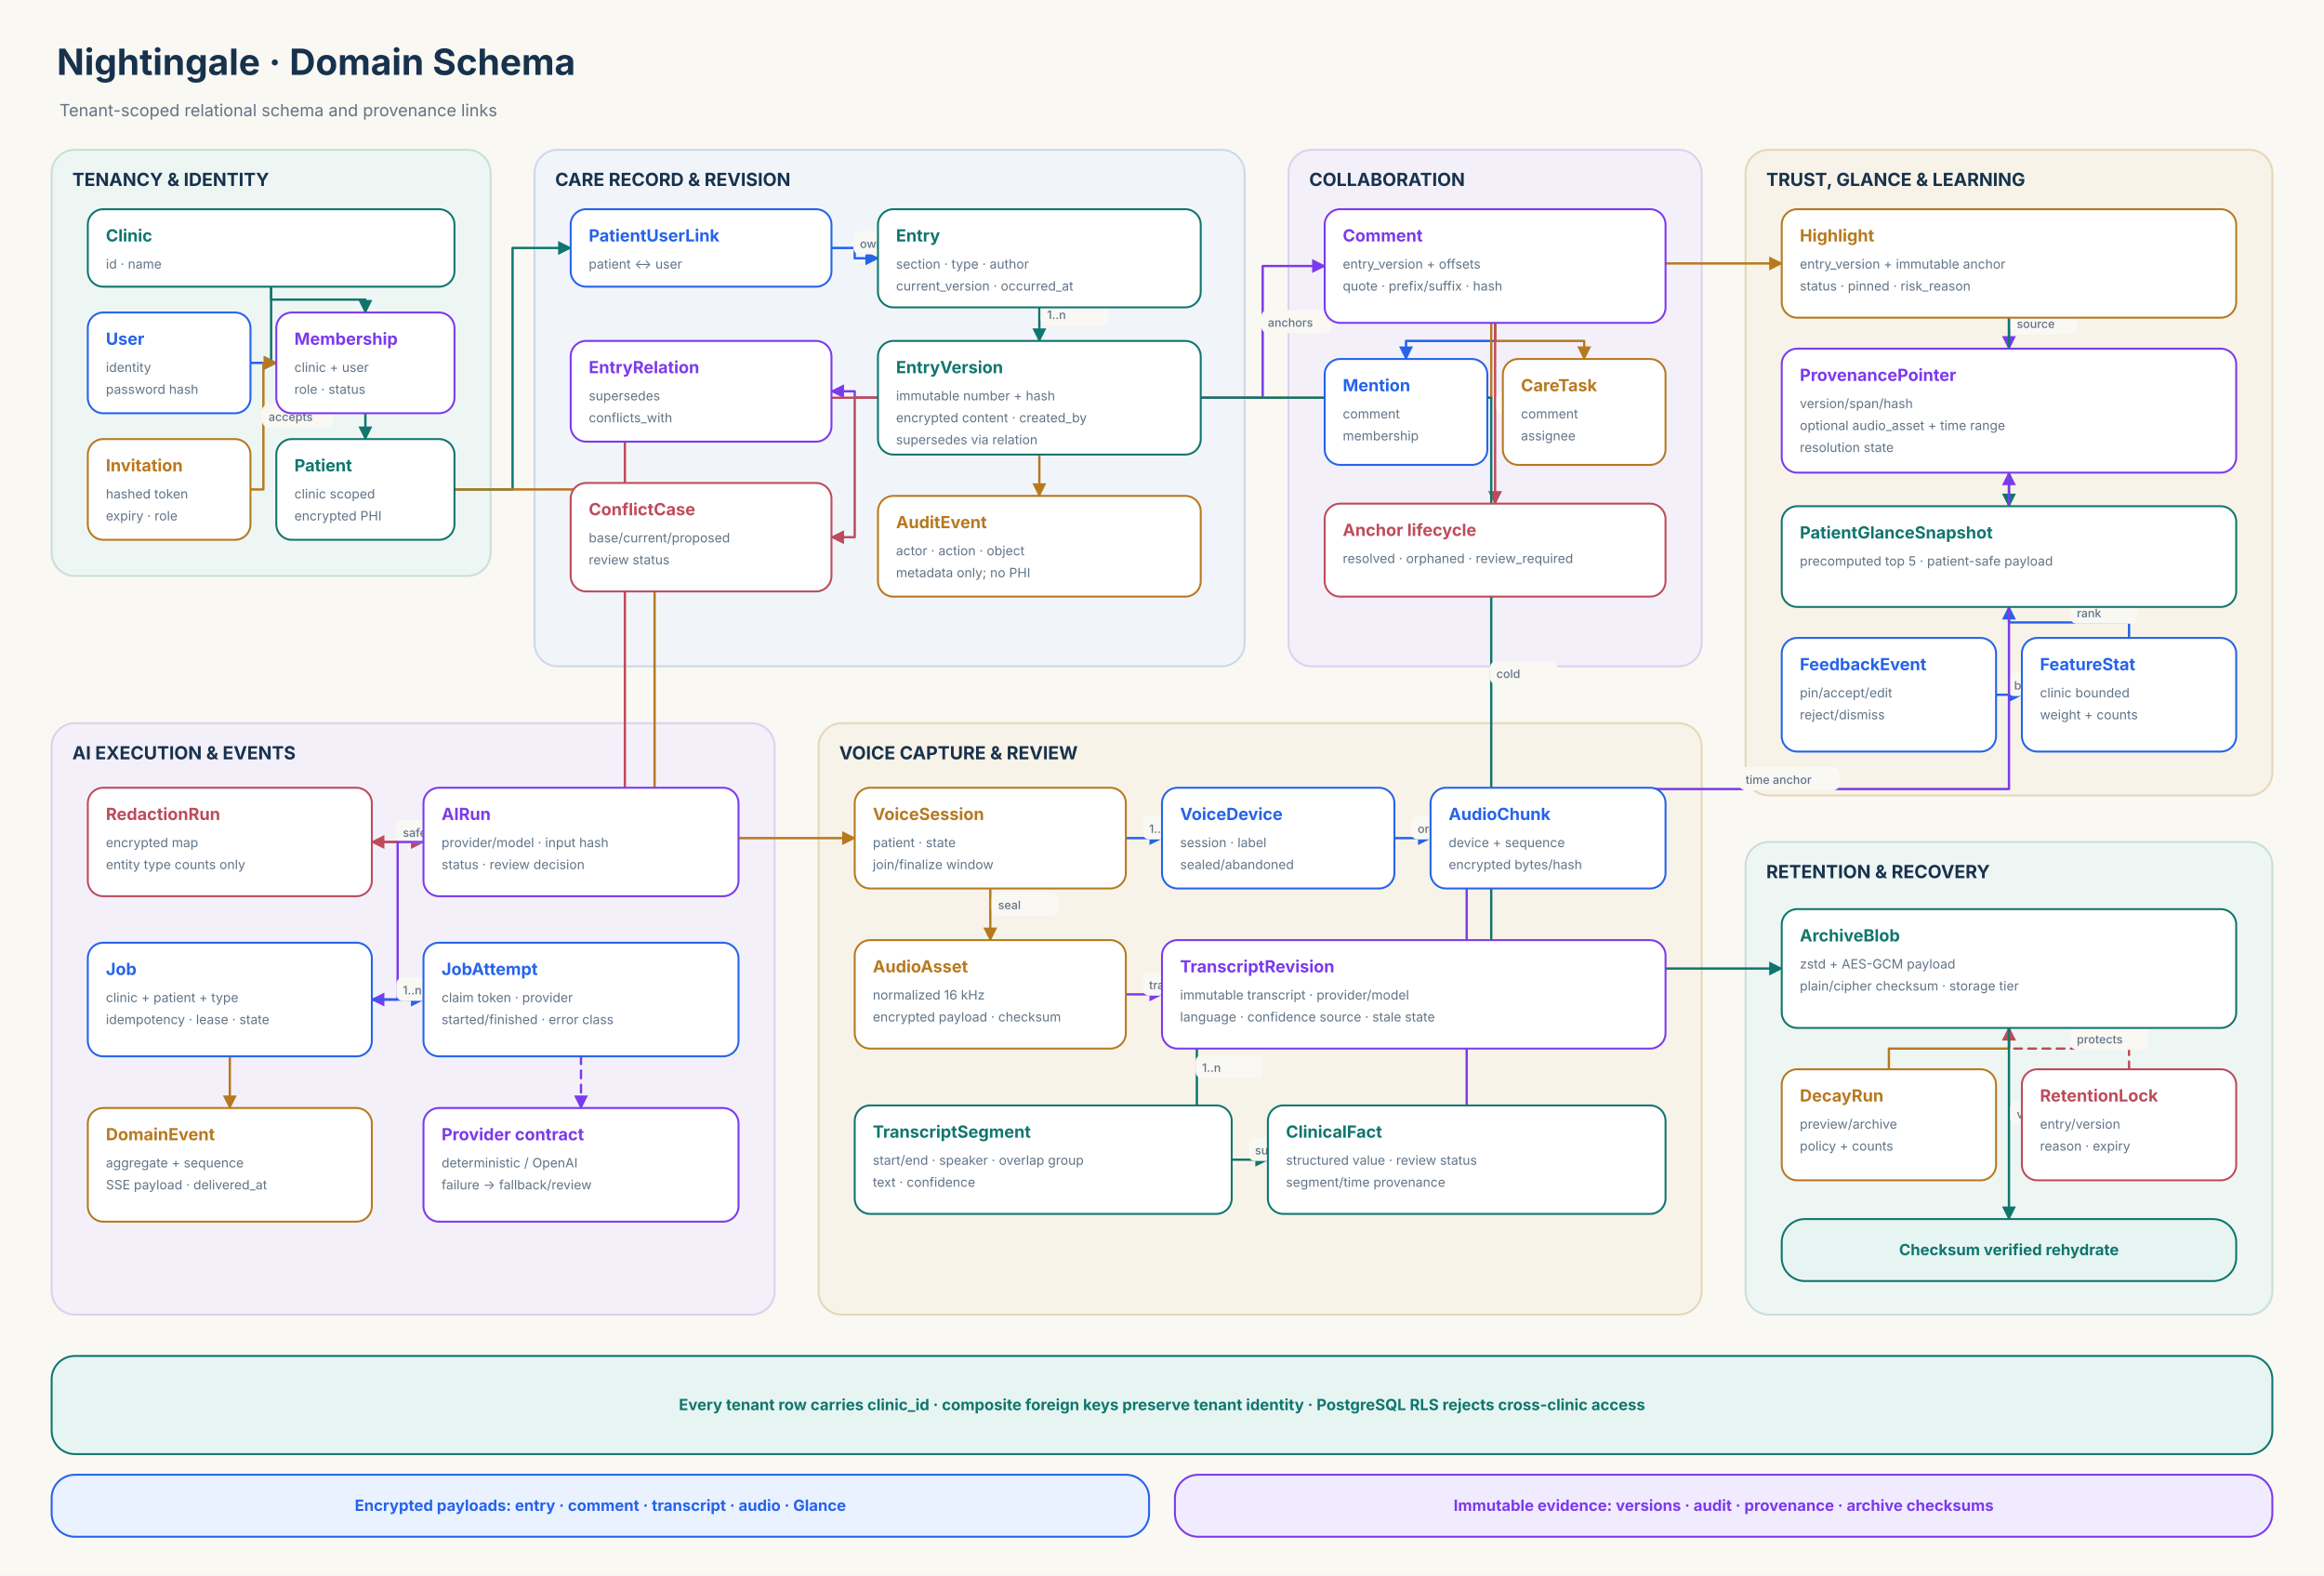
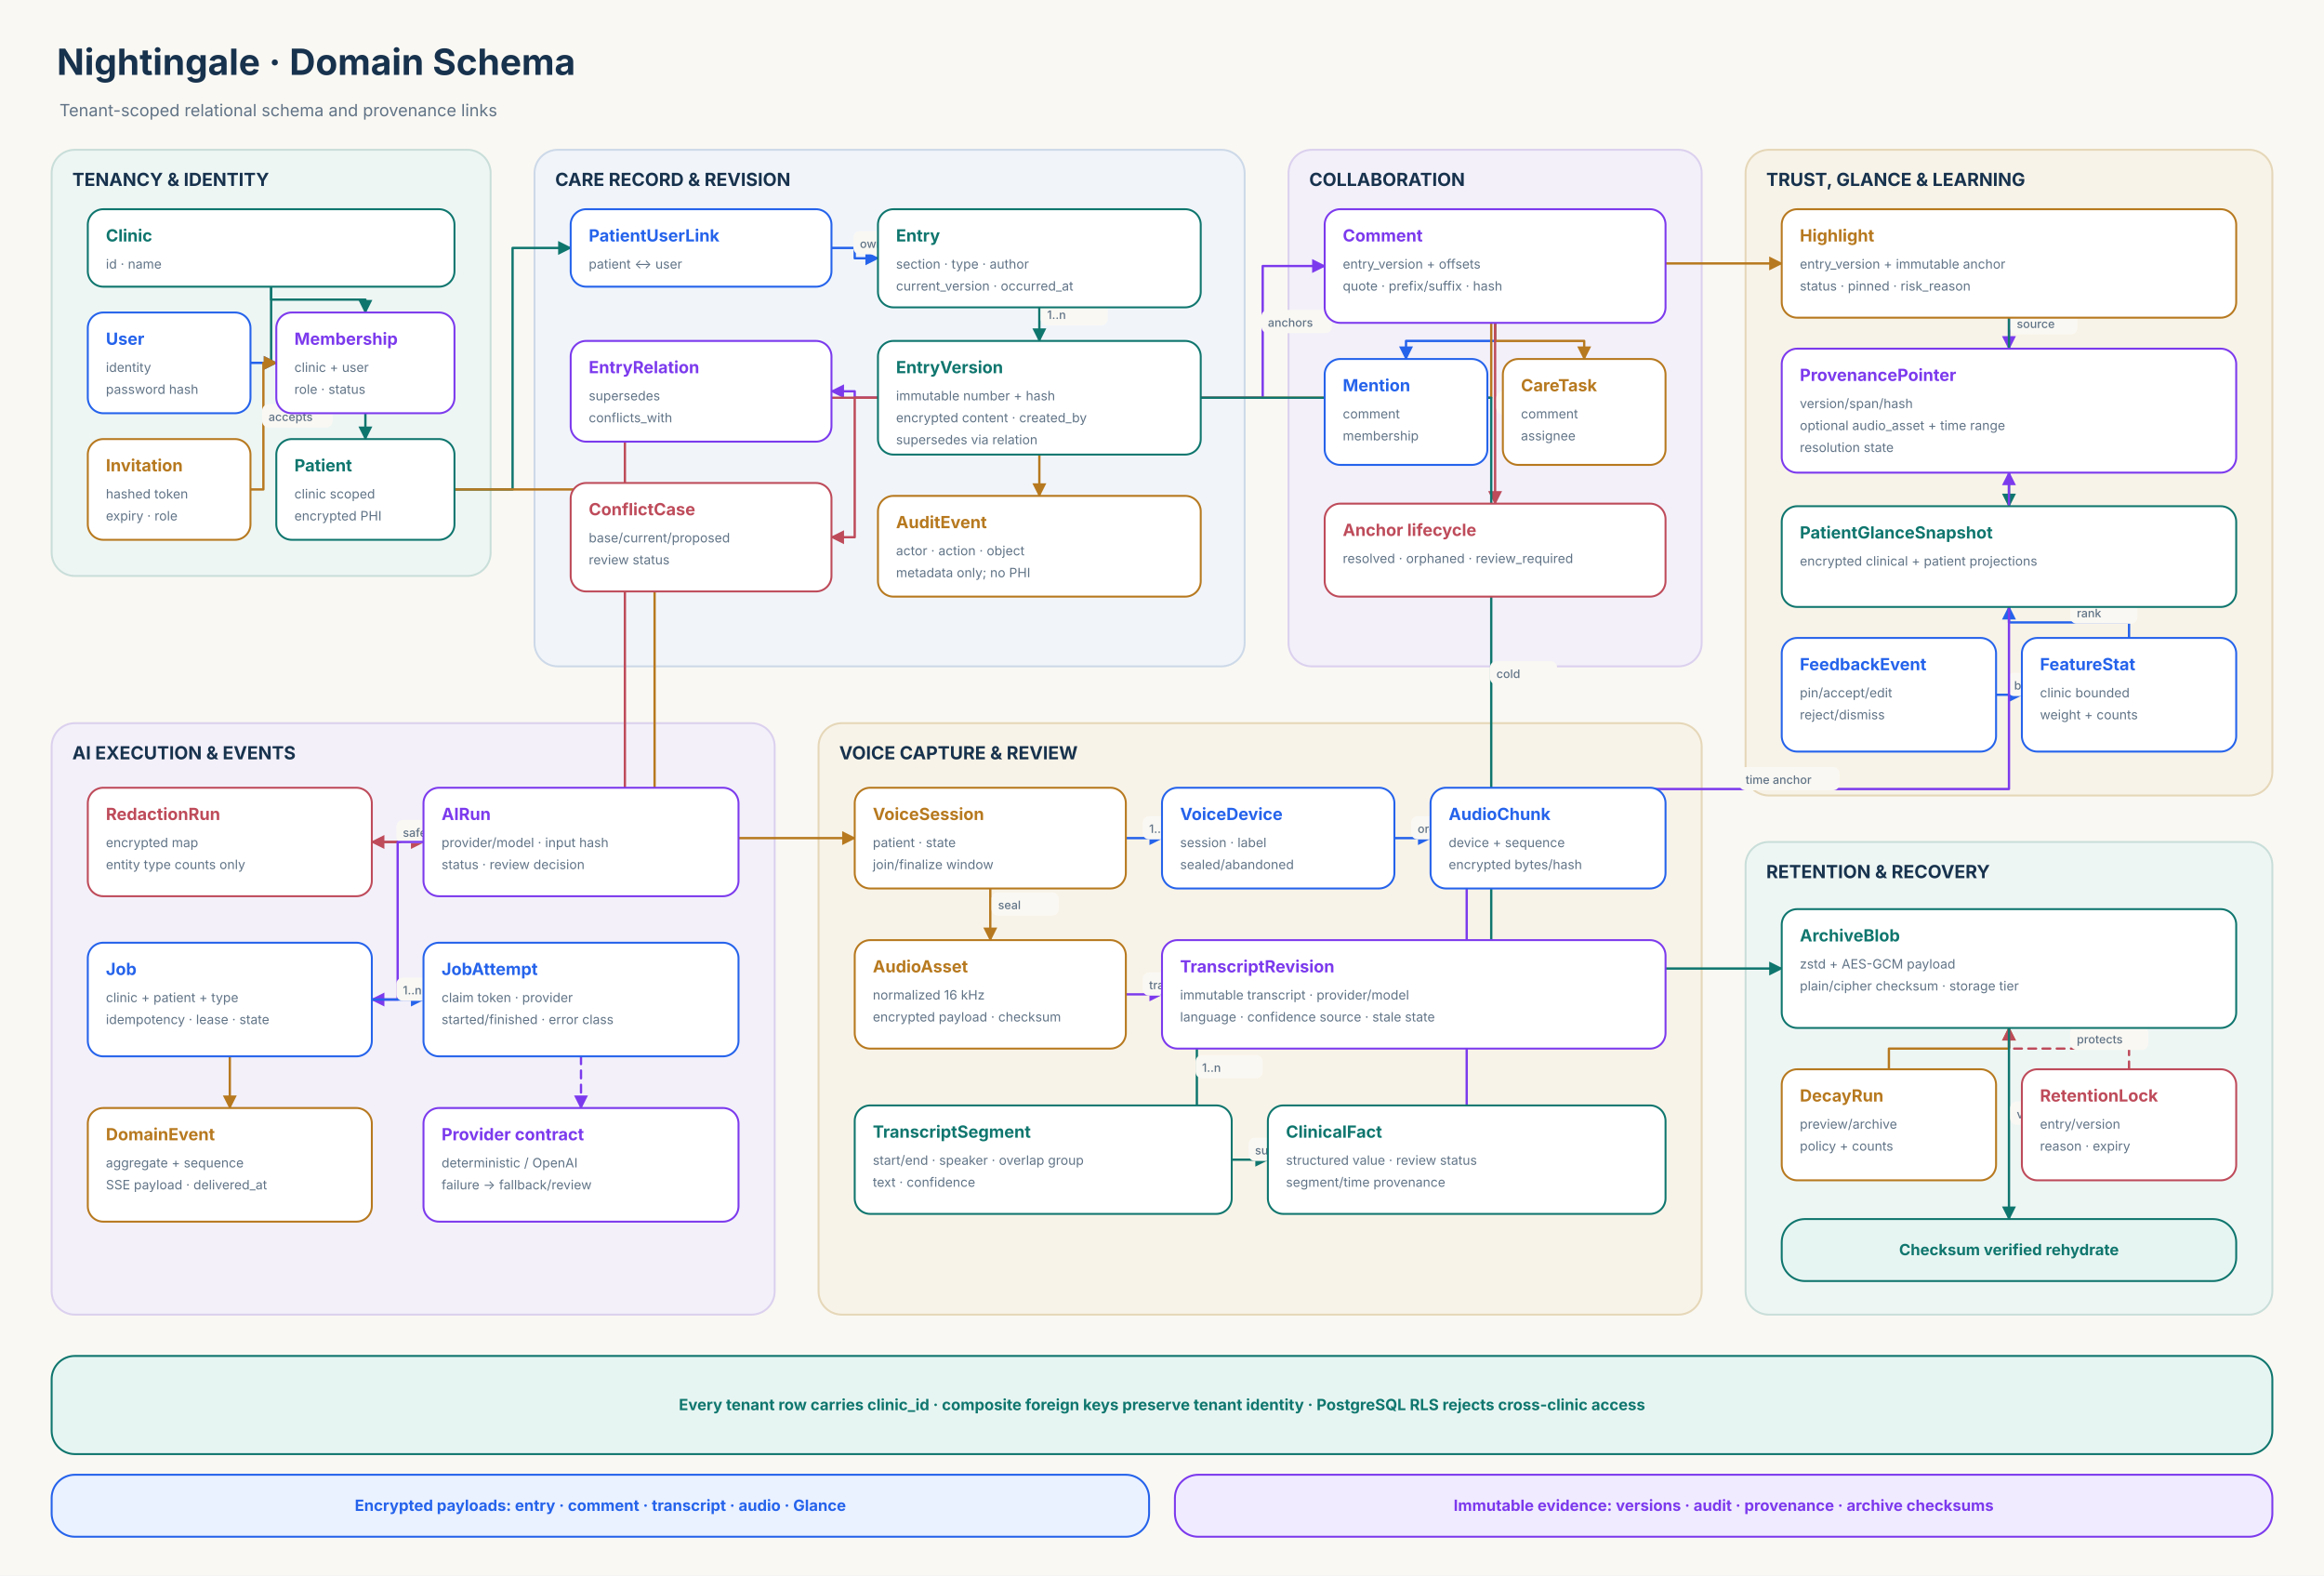
<svg xmlns="http://www.w3.org/2000/svg" width="1800" height="1220" viewBox="0 0 1800 1220" role="img" aria-labelledby="svg-title svg-desc">
  <defs>
    <marker id="arrow" viewBox="0 0 10 10" refX="9" refY="5" markerWidth="6" markerHeight="6" orient="auto-start-reverse">
      <path d="M 0 0 L 10 5 L 0 10 z" fill="context-stroke" />
    </marker>
    <filter id="shadow" x="-10%" y="-10%" width="120%" height="130%">
      <feDropShadow dx="0" dy="2" stdDeviation="3" flood-color="#17324D" flood-opacity="0.08" />
    </filter>
  </defs>
  <rect x="0" y="0" width="1800" height="1220" fill="#FAF8F3" />
  <text x="44" y="58" font-family="Inter, Arial, sans-serif" font-size="28" font-weight="700" fill="#17324D" text-anchor="start">Nightingale · Domain Schema</text>
  <text x="46" y="90" font-family="Inter, Arial, sans-serif" font-size="13" font-weight="400" fill="#607386" text-anchor="start">Tenant-scoped relational schema and provenance links</text>
  <g>
    <rect x="40" y="116" width="340" height="330" rx="18" fill="#EEF6F4" stroke="#C9DED9" stroke-width="1.5" />
    <text x="56" y="144" font-family="Inter, Arial, sans-serif" font-size="14" font-weight="700" fill="#17324D" text-anchor="start">TENANCY &amp; IDENTITY</text>
    <rect x="414" y="116" width="550" height="400" rx="18" fill="#F1F5FA" stroke="#CDD9E8" stroke-width="1.5" />
    <text x="430" y="144" font-family="Inter, Arial, sans-serif" font-size="14" font-weight="700" fill="#17324D" text-anchor="start">CARE RECORD &amp; REVISION</text>
    <rect x="998" y="116" width="320" height="400" rx="18" fill="#F3F0FA" stroke="#DBD1EE" stroke-width="1.5" />
    <text x="1014" y="144" font-family="Inter, Arial, sans-serif" font-size="14" font-weight="700" fill="#17324D" text-anchor="start">COLLABORATION</text>
    <rect x="1352" y="116" width="408" height="500" rx="18" fill="#F8F3E8" stroke="#E5D7B8" stroke-width="1.5" />
    <text x="1368" y="144" font-family="Inter, Arial, sans-serif" font-size="14" font-weight="700" fill="#17324D" text-anchor="start">TRUST, GLANCE &amp; LEARNING</text>
    <rect x="40" y="560" width="560" height="458" rx="18" fill="#F3F0FA" stroke="#DBD1EE" stroke-width="1.5" />
    <text x="56" y="588" font-family="Inter, Arial, sans-serif" font-size="14" font-weight="700" fill="#17324D" text-anchor="start">AI EXECUTION &amp; EVENTS</text>
    <rect x="634" y="560" width="684" height="458" rx="18" fill="#F8F3E8" stroke="#E5D7B8" stroke-width="1.5" />
    <text x="650" y="588" font-family="Inter, Arial, sans-serif" font-size="14" font-weight="700" fill="#17324D" text-anchor="start">VOICE CAPTURE &amp; REVIEW</text>
    <rect x="1352" y="652" width="408" height="366" rx="18" fill="#EEF6F4" stroke="#C9DED9" stroke-width="1.5" />
    <text x="1368" y="680" font-family="Inter, Arial, sans-serif" font-size="14" font-weight="700" fill="#17324D" text-anchor="start">RETENTION &amp; RECOVERY</text>
  </g>
  <g fill="none" stroke-linecap="round" stroke-linejoin="round">
    <path d="M 210.0 222 L 210.0 232.0 L 283.0 232.0 L 283.0 242" stroke="#0F766E" stroke-width="1.8" marker-end="url(#arrow)" />
    <path d="M 194 281.0 L 204.0 281.0 L 204.0 281.0 L 214 281.0" stroke="#2563EB" stroke-width="1.8" marker-end="url(#arrow)" />
    <path d="M 210.0 222 L 210.0 281.0 L 283.0 281.0 L 283.0 340" stroke="#0F766E" stroke-width="1.8" marker-end="url(#arrow)" />
    <path d="M 194 379.0 L 204.0 379.0 L 204.0 281.0 L 214 281.0" stroke="#B7791F" stroke-width="1.8" marker-end="url(#arrow)" />
    <rect x="203.0" y="313.0" width="54.6" height="18" rx="5" fill="#FAF8F3" stroke="none" />
    <text x="208.0" y="326.0" font-family="Inter, Arial, sans-serif" font-size="9" font-weight="500" fill="#607386" text-anchor="start">accepts</text>
    <path d="M 352 379.0 L 397.0 379.0 L 397.0 192.0 L 442 192.0" stroke="#0F766E" stroke-width="1.8" marker-end="url(#arrow)" />
    <path d="M 644 192.0 L 662.0 192.0 L 662.0 200.0 L 680 200.0" stroke="#2563EB" stroke-width="1.8" marker-end="url(#arrow)" />
    <rect x="661.0" y="179.0" width="52" height="18" rx="5" fill="#FAF8F3" stroke="none" />
    <text x="666.0" y="192.0" font-family="Inter, Arial, sans-serif" font-size="9" font-weight="500" fill="#607386" text-anchor="start">owns</text>
    <path d="M 805.0 238 L 805.0 251.0 L 805.0 251.0 L 805.0 264" stroke="#0F766E" stroke-width="1.8" marker-end="url(#arrow)" />
    <rect x="806.0" y="234.0" width="52" height="18" rx="5" fill="#FAF8F3" stroke="none" />
    <text x="811.0" y="247.0" font-family="Inter, Arial, sans-serif" font-size="9" font-weight="500" fill="#607386" text-anchor="start">1..n</text>
    <path d="M 680 308.0 L 662.0 308.0 L 662.0 303.0 L 644 303.0" stroke="#7C3AED" stroke-width="1.8" marker-end="url(#arrow)" />
    <path d="M 680 308.0 L 662.0 308.0 L 662.0 416.0 L 644 416.0" stroke="#BE4B5A" stroke-width="1.8" marker-end="url(#arrow)" />
    <path d="M 805.0 352 L 805.0 368.0 L 805.0 368.0 L 805.0 384" stroke="#B7791F" stroke-width="1.8" marker-end="url(#arrow)" />
    <path d="M 930 308.0 L 978.0 308.0 L 978.0 206.0 L 1026 206.0" stroke="#7C3AED" stroke-width="1.8" marker-end="url(#arrow)" />
    <rect x="977.0" y="240.0" width="54.6" height="18" rx="5" fill="#FAF8F3" stroke="none" />
    <text x="982.0" y="253.0" font-family="Inter, Arial, sans-serif" font-size="9" font-weight="500" fill="#607386" text-anchor="start">anchors</text>
    <path d="M 1158.0 250 L 1158.0 264.0 L 1089.0 264.0 L 1089.0 278" stroke="#2563EB" stroke-width="1.8" marker-end="url(#arrow)" />
    <path d="M 1158.0 250 L 1158.0 264.0 L 1227.0 264.0 L 1227.0 278" stroke="#B7791F" stroke-width="1.8" marker-end="url(#arrow)" />
    <path d="M 1158.0 250 L 1158.0 320.0 L 1158.0 320.0 L 1158.0 390" stroke="#BE4B5A" stroke-width="1.8" marker-end="url(#arrow)" />
    <rect x="1159.0" y="303.0" width="54.6" height="18" rx="5" fill="#FAF8F3" stroke="none" />
    <text x="1164.0" y="316.0" font-family="Inter, Arial, sans-serif" font-size="9" font-weight="500" fill="#607386" text-anchor="start">resolve</text>
    <path d="M 930 308.0 L 1155.0 308.0 L 1155.0 204.0 L 1380 204.0" stroke="#B7791F" stroke-width="1.8" marker-end="url(#arrow)" />
    <path d="M 1556.0 246 L 1556.0 258.0 L 1556.0 258.0 L 1556.0 270" stroke="#7C3AED" stroke-width="1.8" marker-end="url(#arrow)" />
    <rect x="1557.0" y="241.0" width="52" height="18" rx="5" fill="#FAF8F3" stroke="none" />
    <text x="1562.0" y="254.0" font-family="Inter, Arial, sans-serif" font-size="9" font-weight="500" fill="#607386" text-anchor="start">source</text>
    <path d="M 1556.0 246 L 1556.0 319.0 L 1556.0 319.0 L 1556.0 392" stroke="#0F766E" stroke-width="1.8" marker-end="url(#arrow)" />
    <rect x="1557.0" y="302.0" width="52" height="18" rx="5" fill="#FAF8F3" stroke="none" />
    <text x="1562.0" y="315.0" font-family="Inter, Arial, sans-serif" font-size="9" font-weight="500" fill="#607386" text-anchor="start">top 5</text>
    <path d="M 1546 538.0 L 1556.0 538.0 L 1556.0 538.0 L 1566 538.0" stroke="#2563EB" stroke-width="1.8" marker-end="url(#arrow)" />
    <rect x="1555.0" y="521.0" width="54.6" height="18" rx="5" fill="#FAF8F3" stroke="none" />
    <text x="1560.0" y="534.0" font-family="Inter, Arial, sans-serif" font-size="9" font-weight="500" fill="#607386" text-anchor="start">bounded</text>
    <path d="M 1649.0 494 L 1649.0 482.0 L 1556.0 482.0 L 1556.0 470" stroke="#2563EB" stroke-width="1.8" marker-end="url(#arrow)" />
    <rect x="1603.5" y="465.0" width="52" height="18" rx="5" fill="#FAF8F3" stroke="none" />
    <text x="1608.5" y="478.0" font-family="Inter, Arial, sans-serif" font-size="9" font-weight="500" fill="#607386" text-anchor="start">rank</text>
    <path d="M 680 308.0 L 484.0 308.0 L 484.0 652.0 L 288 652.0" stroke="#BE4B5A" stroke-width="1.8" marker-end="url(#arrow)" />
    <path d="M 288 652.0 L 308.0 652.0 L 308.0 652.0 L 328 652.0" stroke="#BE4B5A" stroke-width="1.8" marker-end="url(#arrow)" />
    <rect x="307.0" y="635.0" width="72.0" height="18" rx="5" fill="#FAF8F3" stroke="none" />
    <text x="312.0" y="648.0" font-family="Inter, Arial, sans-serif" font-size="9" font-weight="500" fill="#607386" text-anchor="start">safe input</text>
    <path d="M 328 652.0 L 308.0 652.0 L 308.0 774.0 L 288 774.0" stroke="#7C3AED" stroke-width="1.8" marker-end="url(#arrow)" />
    <path d="M 288 774.0 L 308.0 774.0 L 308.0 774.0 L 328 774.0" stroke="#2563EB" stroke-width="1.8" marker-end="url(#arrow)" />
    <rect x="307.0" y="757.0" width="52" height="18" rx="5" fill="#FAF8F3" stroke="none" />
    <text x="312.0" y="770.0" font-family="Inter, Arial, sans-serif" font-size="9" font-weight="500" fill="#607386" text-anchor="start">1..n</text>
    <path d="M 178.0 818 L 178.0 838.0 L 178.0 838.0 L 178.0 858" stroke="#B7791F" stroke-width="1.8" marker-end="url(#arrow)" />
    <path d="M 450.0 818 L 450.0 838.0 L 450.0 838.0 L 450.0 858" stroke="#7C3AED" stroke-width="1.8" marker-end="url(#arrow)" stroke-dasharray="6 5" />
    <path d="M 352 379.0 L 507.0 379.0 L 507.0 649.0 L 662 649.0" stroke="#B7791F" stroke-width="1.8" marker-end="url(#arrow)" />
    <path d="M 872 649.0 L 886.0 649.0 L 886.0 649.0 L 900 649.0" stroke="#2563EB" stroke-width="1.8" marker-end="url(#arrow)" />
    <rect x="885.0" y="632.0" width="52" height="18" rx="5" fill="#FAF8F3" stroke="none" />
    <text x="890.0" y="645.0" font-family="Inter, Arial, sans-serif" font-size="9" font-weight="500" fill="#607386" text-anchor="start">1..n</text>
    <path d="M 1080 649.0 L 1094.0 649.0 L 1094.0 649.0 L 1108 649.0" stroke="#2563EB" stroke-width="1.8" marker-end="url(#arrow)" />
    <rect x="1093.0" y="632.0" width="54.6" height="18" rx="5" fill="#FAF8F3" stroke="none" />
    <text x="1098.0" y="645.0" font-family="Inter, Arial, sans-serif" font-size="9" font-weight="500" fill="#607386" text-anchor="start">ordered</text>
    <path d="M 767.0 688 L 767.0 708.0 L 767.0 708.0 L 767.0 728" stroke="#B7791F" stroke-width="1.8" marker-end="url(#arrow)" />
    <rect x="768.0" y="691.0" width="52" height="18" rx="5" fill="#FAF8F3" stroke="none" />
    <text x="773.0" y="704.0" font-family="Inter, Arial, sans-serif" font-size="9" font-weight="500" fill="#607386" text-anchor="start">seal</text>
    <path d="M 872 770.0 L 886.0 770.0 L 886.0 770.0 L 900 770.0" stroke="#7C3AED" stroke-width="1.8" marker-end="url(#arrow)" />
    <rect x="885.0" y="753.0" width="72.0" height="18" rx="5" fill="#FAF8F3" stroke="none" />
    <text x="890.0" y="766.0" font-family="Inter, Arial, sans-serif" font-size="9" font-weight="500" fill="#607386" text-anchor="start">transcribe</text>
    <path d="M 900 770.0 L 927.0 770.0 L 927.0 898.0 L 954 898.0" stroke="#0F766E" stroke-width="1.8" marker-end="url(#arrow)" />
    <rect x="926.0" y="817.0" width="52" height="18" rx="5" fill="#FAF8F3" stroke="none" />
    <text x="931.0" y="830.0" font-family="Inter, Arial, sans-serif" font-size="9" font-weight="500" fill="#607386" text-anchor="start">1..n</text>
    <path d="M 954 898.0 L 968.0 898.0 L 968.0 898.0 L 982 898.0" stroke="#0F766E" stroke-width="1.8" marker-end="url(#arrow)" />
    <rect x="967.0" y="881.0" width="60.4" height="18" rx="5" fill="#FAF8F3" stroke="none" />
    <text x="972.0" y="894.0" font-family="Inter, Arial, sans-serif" font-size="9" font-weight="500" fill="#607386" text-anchor="start">supports</text>
    <path d="M 1136.0 856 L 1136.0 611.0 L 1556.0 611.0 L 1556.0 366" stroke="#7C3AED" stroke-width="1.8" marker-end="url(#arrow)" />
    <rect x="1347.0" y="594.0" width="77.8" height="18" rx="5" fill="#FAF8F3" stroke="none" />
    <text x="1352.0" y="607.0" font-family="Inter, Arial, sans-serif" font-size="9" font-weight="500" fill="#607386" text-anchor="start">time anchor</text>
    <path d="M 930 308.0 L 1155.0 308.0 L 1155.0 750.0 L 1380 750.0" stroke="#0F766E" stroke-width="1.8" marker-end="url(#arrow)" />
    <rect x="1154.0" y="512.0" width="52" height="18" rx="5" fill="#FAF8F3" stroke="none" />
    <text x="1159.0" y="525.0" font-family="Inter, Arial, sans-serif" font-size="9" font-weight="500" fill="#607386" text-anchor="start">cold</text>
    <path d="M 1463.0 828 L 1463.0 812.0 L 1556.0 812.0 L 1556.0 796" stroke="#B7791F" stroke-width="1.8" marker-end="url(#arrow)" />
    <path d="M 1649.0 828 L 1649.0 812.0 L 1556.0 812.0 L 1556.0 796" stroke="#BE4B5A" stroke-width="1.8" marker-end="url(#arrow)" stroke-dasharray="6 5" />
    <rect x="1603.5" y="795.0" width="60.4" height="18" rx="5" fill="#FAF8F3" stroke="none" />
    <text x="1608.5" y="808.0" font-family="Inter, Arial, sans-serif" font-size="9" font-weight="500" fill="#607386" text-anchor="start">protects</text>
    <path d="M 1556.0 796 L 1556.0 870.0 L 1556.0 870.0 L 1556.0 944" stroke="#0F766E" stroke-width="1.8" marker-end="url(#arrow)" />
    <rect x="1557.0" y="853.0" width="52" height="18" rx="5" fill="#FAF8F3" stroke="none" />
    <text x="1562.0" y="866.0" font-family="Inter, Arial, sans-serif" font-size="9" font-weight="500" fill="#607386" text-anchor="start">verify</text>
  </g>
  <g>
    <rect x="68" y="162" width="284" height="60" rx="12" fill="#FFFFFF" stroke="#0F766E" stroke-width="1.5" />
    <text x="82" y="187" font-family="Inter, Arial, sans-serif" font-size="13" font-weight="700" fill="#0F766E" text-anchor="start">Clinic</text>
    <text x="82" y="208" font-family="Inter, Arial, sans-serif" font-size="10" font-weight="400" fill="#607386" text-anchor="start">id · name</text>
    <rect x="68" y="242" width="126" height="78" rx="12" fill="#FFFFFF" stroke="#2563EB" stroke-width="1.5" />
    <text x="82" y="267" font-family="Inter, Arial, sans-serif" font-size="13" font-weight="700" fill="#2563EB" text-anchor="start">User</text>
    <text x="82" y="288" font-family="Inter, Arial, sans-serif" font-size="10" font-weight="400" fill="#607386" text-anchor="start">identity</text>
    <text x="82" y="305" font-family="Inter, Arial, sans-serif" font-size="10" font-weight="400" fill="#607386" text-anchor="start">password hash</text>
    <rect x="214" y="242" width="138" height="78" rx="12" fill="#FFFFFF" stroke="#7C3AED" stroke-width="1.5" />
    <text x="228" y="267" font-family="Inter, Arial, sans-serif" font-size="13" font-weight="700" fill="#7C3AED" text-anchor="start">Membership</text>
    <text x="228" y="288" font-family="Inter, Arial, sans-serif" font-size="10" font-weight="400" fill="#607386" text-anchor="start">clinic + user</text>
    <text x="228" y="305" font-family="Inter, Arial, sans-serif" font-size="10" font-weight="400" fill="#607386" text-anchor="start">role · status</text>
    <rect x="68" y="340" width="126" height="78" rx="12" fill="#FFFFFF" stroke="#B7791F" stroke-width="1.5" />
    <text x="82" y="365" font-family="Inter, Arial, sans-serif" font-size="13" font-weight="700" fill="#B7791F" text-anchor="start">Invitation</text>
    <text x="82" y="386" font-family="Inter, Arial, sans-serif" font-size="10" font-weight="400" fill="#607386" text-anchor="start">hashed token</text>
    <text x="82" y="403" font-family="Inter, Arial, sans-serif" font-size="10" font-weight="400" fill="#607386" text-anchor="start">expiry · role</text>
    <rect x="214" y="340" width="138" height="78" rx="12" fill="#FFFFFF" stroke="#0F766E" stroke-width="1.5" />
    <text x="228" y="365" font-family="Inter, Arial, sans-serif" font-size="13" font-weight="700" fill="#0F766E" text-anchor="start">Patient</text>
    <text x="228" y="386" font-family="Inter, Arial, sans-serif" font-size="10" font-weight="400" fill="#607386" text-anchor="start">clinic scoped</text>
    <text x="228" y="403" font-family="Inter, Arial, sans-serif" font-size="10" font-weight="400" fill="#607386" text-anchor="start">encrypted PHI</text>
    <rect x="442" y="162" width="202" height="60" rx="12" fill="#FFFFFF" stroke="#2563EB" stroke-width="1.5" />
    <text x="456" y="187" font-family="Inter, Arial, sans-serif" font-size="13" font-weight="700" fill="#2563EB" text-anchor="start">PatientUserLink</text>
    <text x="456" y="208" font-family="Inter, Arial, sans-serif" font-size="10" font-weight="400" fill="#607386" text-anchor="start">patient ↔ user</text>
    <rect x="680" y="162" width="250" height="76" rx="12" fill="#FFFFFF" stroke="#0F766E" stroke-width="1.5" />
    <text x="694" y="187" font-family="Inter, Arial, sans-serif" font-size="13" font-weight="700" fill="#0F766E" text-anchor="start">Entry</text>
    <text x="694" y="208" font-family="Inter, Arial, sans-serif" font-size="10" font-weight="400" fill="#607386" text-anchor="start">section · type · author</text>
    <text x="694" y="225" font-family="Inter, Arial, sans-serif" font-size="10" font-weight="400" fill="#607386" text-anchor="start">current_version · occurred_at</text>
    <rect x="680" y="264" width="250" height="88" rx="12" fill="#FFFFFF" stroke="#0F766E" stroke-width="1.5" />
    <text x="694" y="289" font-family="Inter, Arial, sans-serif" font-size="13" font-weight="700" fill="#0F766E" text-anchor="start">EntryVersion</text>
    <text x="694" y="310" font-family="Inter, Arial, sans-serif" font-size="10" font-weight="400" fill="#607386" text-anchor="start">immutable number + hash</text>
    <text x="694" y="327" font-family="Inter, Arial, sans-serif" font-size="10" font-weight="400" fill="#607386" text-anchor="start">encrypted content · created_by</text>
    <text x="694" y="344" font-family="Inter, Arial, sans-serif" font-size="10" font-weight="400" fill="#607386" text-anchor="start">supersedes via relation</text>
    <rect x="442" y="264" width="202" height="78" rx="12" fill="#FFFFFF" stroke="#7C3AED" stroke-width="1.5" />
    <text x="456" y="289" font-family="Inter, Arial, sans-serif" font-size="13" font-weight="700" fill="#7C3AED" text-anchor="start">EntryRelation</text>
    <text x="456" y="310" font-family="Inter, Arial, sans-serif" font-size="10" font-weight="400" fill="#607386" text-anchor="start">supersedes</text>
    <text x="456" y="327" font-family="Inter, Arial, sans-serif" font-size="10" font-weight="400" fill="#607386" text-anchor="start">conflicts_with</text>
    <rect x="442" y="374" width="202" height="84" rx="12" fill="#FFFFFF" stroke="#BE4B5A" stroke-width="1.5" />
    <text x="456" y="399" font-family="Inter, Arial, sans-serif" font-size="13" font-weight="700" fill="#BE4B5A" text-anchor="start">ConflictCase</text>
    <text x="456" y="420" font-family="Inter, Arial, sans-serif" font-size="10" font-weight="400" fill="#607386" text-anchor="start">base/current/proposed</text>
    <text x="456" y="437" font-family="Inter, Arial, sans-serif" font-size="10" font-weight="400" fill="#607386" text-anchor="start">review status</text>
    <rect x="680" y="384" width="250" height="78" rx="12" fill="#FFFFFF" stroke="#B7791F" stroke-width="1.5" />
    <text x="694" y="409" font-family="Inter, Arial, sans-serif" font-size="13" font-weight="700" fill="#B7791F" text-anchor="start">AuditEvent</text>
    <text x="694" y="430" font-family="Inter, Arial, sans-serif" font-size="10" font-weight="400" fill="#607386" text-anchor="start">actor · action · object</text>
    <text x="694" y="447" font-family="Inter, Arial, sans-serif" font-size="10" font-weight="400" fill="#607386" text-anchor="start">metadata only; no PHI</text>
    <rect x="1026" y="162" width="264" height="88" rx="12" fill="#FFFFFF" stroke="#7C3AED" stroke-width="1.5" />
    <text x="1040" y="187" font-family="Inter, Arial, sans-serif" font-size="13" font-weight="700" fill="#7C3AED" text-anchor="start">Comment</text>
    <text x="1040" y="208" font-family="Inter, Arial, sans-serif" font-size="10" font-weight="400" fill="#607386" text-anchor="start">entry_version + offsets</text>
    <text x="1040" y="225" font-family="Inter, Arial, sans-serif" font-size="10" font-weight="400" fill="#607386" text-anchor="start">quote · prefix/suffix · hash</text>
    <rect x="1026" y="278" width="126" height="82" rx="12" fill="#FFFFFF" stroke="#2563EB" stroke-width="1.5" />
    <text x="1040" y="303" font-family="Inter, Arial, sans-serif" font-size="13" font-weight="700" fill="#2563EB" text-anchor="start">Mention</text>
    <text x="1040" y="324" font-family="Inter, Arial, sans-serif" font-size="10" font-weight="400" fill="#607386" text-anchor="start">comment</text>
    <text x="1040" y="341" font-family="Inter, Arial, sans-serif" font-size="10" font-weight="400" fill="#607386" text-anchor="start">membership</text>
    <rect x="1164" y="278" width="126" height="82" rx="12" fill="#FFFFFF" stroke="#B7791F" stroke-width="1.5" />
    <text x="1178" y="303" font-family="Inter, Arial, sans-serif" font-size="13" font-weight="700" fill="#B7791F" text-anchor="start">CareTask</text>
    <text x="1178" y="324" font-family="Inter, Arial, sans-serif" font-size="10" font-weight="400" fill="#607386" text-anchor="start">comment</text>
    <text x="1178" y="341" font-family="Inter, Arial, sans-serif" font-size="10" font-weight="400" fill="#607386" text-anchor="start">assignee</text>
    <rect x="1026" y="390" width="264" height="72" rx="12" fill="#FFFFFF" stroke="#BE4B5A" stroke-width="1.5" />
    <text x="1040" y="415" font-family="Inter, Arial, sans-serif" font-size="13" font-weight="700" fill="#BE4B5A" text-anchor="start">Anchor lifecycle</text>
    <text x="1040" y="436" font-family="Inter, Arial, sans-serif" font-size="10" font-weight="400" fill="#607386" text-anchor="start">resolved · orphaned · review_required</text>
    <rect x="1380" y="162" width="352" height="84" rx="12" fill="#FFFFFF" stroke="#B7791F" stroke-width="1.5" />
    <text x="1394" y="187" font-family="Inter, Arial, sans-serif" font-size="13" font-weight="700" fill="#B7791F" text-anchor="start">Highlight</text>
    <text x="1394" y="208" font-family="Inter, Arial, sans-serif" font-size="10" font-weight="400" fill="#607386" text-anchor="start">entry_version + immutable anchor</text>
    <text x="1394" y="225" font-family="Inter, Arial, sans-serif" font-size="10" font-weight="400" fill="#607386" text-anchor="start">status · pinned · risk_reason</text>
    <rect x="1380" y="270" width="352" height="96" rx="12" fill="#FFFFFF" stroke="#7C3AED" stroke-width="1.5" />
    <text x="1394" y="295" font-family="Inter, Arial, sans-serif" font-size="13" font-weight="700" fill="#7C3AED" text-anchor="start">ProvenancePointer</text>
    <text x="1394" y="316" font-family="Inter, Arial, sans-serif" font-size="10" font-weight="400" fill="#607386" text-anchor="start">version/span/hash</text>
    <text x="1394" y="333" font-family="Inter, Arial, sans-serif" font-size="10" font-weight="400" fill="#607386" text-anchor="start">optional audio_asset + time range</text>
    <text x="1394" y="350" font-family="Inter, Arial, sans-serif" font-size="10" font-weight="400" fill="#607386" text-anchor="start">resolution state</text>
    <rect x="1380" y="392" width="352" height="78" rx="12" fill="#FFFFFF" stroke="#0F766E" stroke-width="1.5" />
    <text x="1394" y="417" font-family="Inter, Arial, sans-serif" font-size="13" font-weight="700" fill="#0F766E" text-anchor="start">PatientGlanceSnapshot</text>
-     <text x="1394" y="438" font-family="Inter, Arial, sans-serif" font-size="10" font-weight="400" fill="#607386" text-anchor="start">precomputed top 5 · patient-safe payload</text>
+     <text x="1394" y="438" font-family="Inter, Arial, sans-serif" font-size="10" font-weight="400" fill="#607386" text-anchor="start">encrypted clinical + patient projections</text>
    <rect x="1380" y="494" width="166" height="88" rx="12" fill="#FFFFFF" stroke="#2563EB" stroke-width="1.5" />
    <text x="1394" y="519" font-family="Inter, Arial, sans-serif" font-size="13" font-weight="700" fill="#2563EB" text-anchor="start">FeedbackEvent</text>
    <text x="1394" y="540" font-family="Inter, Arial, sans-serif" font-size="10" font-weight="400" fill="#607386" text-anchor="start">pin/accept/edit</text>
    <text x="1394" y="557" font-family="Inter, Arial, sans-serif" font-size="10" font-weight="400" fill="#607386" text-anchor="start">reject/dismiss</text>
    <rect x="1566" y="494" width="166" height="88" rx="12" fill="#FFFFFF" stroke="#2563EB" stroke-width="1.5" />
    <text x="1580" y="519" font-family="Inter, Arial, sans-serif" font-size="13" font-weight="700" fill="#2563EB" text-anchor="start">FeatureStat</text>
    <text x="1580" y="540" font-family="Inter, Arial, sans-serif" font-size="10" font-weight="400" fill="#607386" text-anchor="start">clinic bounded</text>
    <text x="1580" y="557" font-family="Inter, Arial, sans-serif" font-size="10" font-weight="400" fill="#607386" text-anchor="start">weight + counts</text>
    <rect x="68" y="610" width="220" height="84" rx="12" fill="#FFFFFF" stroke="#BE4B5A" stroke-width="1.5" />
    <text x="82" y="635" font-family="Inter, Arial, sans-serif" font-size="13" font-weight="700" fill="#BE4B5A" text-anchor="start">RedactionRun</text>
    <text x="82" y="656" font-family="Inter, Arial, sans-serif" font-size="10" font-weight="400" fill="#607386" text-anchor="start">encrypted map</text>
    <text x="82" y="673" font-family="Inter, Arial, sans-serif" font-size="10" font-weight="400" fill="#607386" text-anchor="start">entity type counts only</text>
    <rect x="328" y="610" width="244" height="84" rx="12" fill="#FFFFFF" stroke="#7C3AED" stroke-width="1.5" />
    <text x="342" y="635" font-family="Inter, Arial, sans-serif" font-size="13" font-weight="700" fill="#7C3AED" text-anchor="start">AIRun</text>
    <text x="342" y="656" font-family="Inter, Arial, sans-serif" font-size="10" font-weight="400" fill="#607386" text-anchor="start">provider/model · input hash</text>
    <text x="342" y="673" font-family="Inter, Arial, sans-serif" font-size="10" font-weight="400" fill="#607386" text-anchor="start">status · review decision</text>
    <rect x="68" y="730" width="220" height="88" rx="12" fill="#FFFFFF" stroke="#2563EB" stroke-width="1.5" />
    <text x="82" y="755" font-family="Inter, Arial, sans-serif" font-size="13" font-weight="700" fill="#2563EB" text-anchor="start">Job</text>
    <text x="82" y="776" font-family="Inter, Arial, sans-serif" font-size="10" font-weight="400" fill="#607386" text-anchor="start">clinic + patient + type</text>
    <text x="82" y="793" font-family="Inter, Arial, sans-serif" font-size="10" font-weight="400" fill="#607386" text-anchor="start">idempotency · lease · state</text>
    <rect x="328" y="730" width="244" height="88" rx="12" fill="#FFFFFF" stroke="#2563EB" stroke-width="1.5" />
    <text x="342" y="755" font-family="Inter, Arial, sans-serif" font-size="13" font-weight="700" fill="#2563EB" text-anchor="start">JobAttempt</text>
    <text x="342" y="776" font-family="Inter, Arial, sans-serif" font-size="10" font-weight="400" fill="#607386" text-anchor="start">claim token · provider</text>
    <text x="342" y="793" font-family="Inter, Arial, sans-serif" font-size="10" font-weight="400" fill="#607386" text-anchor="start">started/finished · error class</text>
    <rect x="68" y="858" width="220" height="88" rx="12" fill="#FFFFFF" stroke="#B7791F" stroke-width="1.5" />
    <text x="82" y="883" font-family="Inter, Arial, sans-serif" font-size="13" font-weight="700" fill="#B7791F" text-anchor="start">DomainEvent</text>
    <text x="82" y="904" font-family="Inter, Arial, sans-serif" font-size="10" font-weight="400" fill="#607386" text-anchor="start">aggregate + sequence</text>
    <text x="82" y="921" font-family="Inter, Arial, sans-serif" font-size="10" font-weight="400" fill="#607386" text-anchor="start">SSE payload · delivered_at</text>
    <rect x="328" y="858" width="244" height="88" rx="12" fill="#FFFFFF" stroke="#7C3AED" stroke-width="1.5" />
    <text x="342" y="883" font-family="Inter, Arial, sans-serif" font-size="13" font-weight="700" fill="#7C3AED" text-anchor="start">Provider contract</text>
    <text x="342" y="904" font-family="Inter, Arial, sans-serif" font-size="10" font-weight="400" fill="#607386" text-anchor="start">deterministic / OpenAI</text>
    <text x="342" y="921" font-family="Inter, Arial, sans-serif" font-size="10" font-weight="400" fill="#607386" text-anchor="start">failure → fallback/review</text>
    <rect x="662" y="610" width="210" height="78" rx="12" fill="#FFFFFF" stroke="#B7791F" stroke-width="1.5" />
    <text x="676" y="635" font-family="Inter, Arial, sans-serif" font-size="13" font-weight="700" fill="#B7791F" text-anchor="start">VoiceSession</text>
    <text x="676" y="656" font-family="Inter, Arial, sans-serif" font-size="10" font-weight="400" fill="#607386" text-anchor="start">patient · state</text>
    <text x="676" y="673" font-family="Inter, Arial, sans-serif" font-size="10" font-weight="400" fill="#607386" text-anchor="start">join/finalize window</text>
    <rect x="900" y="610" width="180" height="78" rx="12" fill="#FFFFFF" stroke="#2563EB" stroke-width="1.5" />
    <text x="914" y="635" font-family="Inter, Arial, sans-serif" font-size="13" font-weight="700" fill="#2563EB" text-anchor="start">VoiceDevice</text>
    <text x="914" y="656" font-family="Inter, Arial, sans-serif" font-size="10" font-weight="400" fill="#607386" text-anchor="start">session · label</text>
    <text x="914" y="673" font-family="Inter, Arial, sans-serif" font-size="10" font-weight="400" fill="#607386" text-anchor="start">sealed/abandoned</text>
    <rect x="1108" y="610" width="182" height="78" rx="12" fill="#FFFFFF" stroke="#2563EB" stroke-width="1.5" />
    <text x="1122" y="635" font-family="Inter, Arial, sans-serif" font-size="13" font-weight="700" fill="#2563EB" text-anchor="start">AudioChunk</text>
    <text x="1122" y="656" font-family="Inter, Arial, sans-serif" font-size="10" font-weight="400" fill="#607386" text-anchor="start">device + sequence</text>
    <text x="1122" y="673" font-family="Inter, Arial, sans-serif" font-size="10" font-weight="400" fill="#607386" text-anchor="start">encrypted bytes/hash</text>
    <rect x="662" y="728" width="210" height="84" rx="12" fill="#FFFFFF" stroke="#B7791F" stroke-width="1.5" />
    <text x="676" y="753" font-family="Inter, Arial, sans-serif" font-size="13" font-weight="700" fill="#B7791F" text-anchor="start">AudioAsset</text>
    <text x="676" y="774" font-family="Inter, Arial, sans-serif" font-size="10" font-weight="400" fill="#607386" text-anchor="start">normalized 16 kHz</text>
    <text x="676" y="791" font-family="Inter, Arial, sans-serif" font-size="10" font-weight="400" fill="#607386" text-anchor="start">encrypted payload · checksum</text>
    <rect x="900" y="728" width="390" height="84" rx="12" fill="#FFFFFF" stroke="#7C3AED" stroke-width="1.5" />
    <text x="914" y="753" font-family="Inter, Arial, sans-serif" font-size="13" font-weight="700" fill="#7C3AED" text-anchor="start">TranscriptRevision</text>
    <text x="914" y="774" font-family="Inter, Arial, sans-serif" font-size="10" font-weight="400" fill="#607386" text-anchor="start">immutable transcript · provider/model</text>
    <text x="914" y="791" font-family="Inter, Arial, sans-serif" font-size="10" font-weight="400" fill="#607386" text-anchor="start">language · confidence source · stale state</text>
    <rect x="662" y="856" width="292" height="84" rx="12" fill="#FFFFFF" stroke="#0F766E" stroke-width="1.5" />
    <text x="676" y="881" font-family="Inter, Arial, sans-serif" font-size="13" font-weight="700" fill="#0F766E" text-anchor="start">TranscriptSegment</text>
    <text x="676" y="902" font-family="Inter, Arial, sans-serif" font-size="10" font-weight="400" fill="#607386" text-anchor="start">start/end · speaker · overlap group</text>
    <text x="676" y="919" font-family="Inter, Arial, sans-serif" font-size="10" font-weight="400" fill="#607386" text-anchor="start">text · confidence</text>
    <rect x="982" y="856" width="308" height="84" rx="12" fill="#FFFFFF" stroke="#0F766E" stroke-width="1.5" />
    <text x="996" y="881" font-family="Inter, Arial, sans-serif" font-size="13" font-weight="700" fill="#0F766E" text-anchor="start">ClinicalFact</text>
    <text x="996" y="902" font-family="Inter, Arial, sans-serif" font-size="10" font-weight="400" fill="#607386" text-anchor="start">structured value · review status</text>
    <text x="996" y="919" font-family="Inter, Arial, sans-serif" font-size="10" font-weight="400" fill="#607386" text-anchor="start">segment/time provenance</text>
    <rect x="1380" y="704" width="352" height="92" rx="12" fill="#FFFFFF" stroke="#0F766E" stroke-width="1.5" />
    <text x="1394" y="729" font-family="Inter, Arial, sans-serif" font-size="13" font-weight="700" fill="#0F766E" text-anchor="start">ArchiveBlob</text>
    <text x="1394" y="750" font-family="Inter, Arial, sans-serif" font-size="10" font-weight="400" fill="#607386" text-anchor="start">zstd + AES-GCM payload</text>
    <text x="1394" y="767" font-family="Inter, Arial, sans-serif" font-size="10" font-weight="400" fill="#607386" text-anchor="start">plain/cipher checksum · storage tier</text>
    <rect x="1380" y="828" width="166" height="86" rx="12" fill="#FFFFFF" stroke="#B7791F" stroke-width="1.5" />
    <text x="1394" y="853" font-family="Inter, Arial, sans-serif" font-size="13" font-weight="700" fill="#B7791F" text-anchor="start">DecayRun</text>
    <text x="1394" y="874" font-family="Inter, Arial, sans-serif" font-size="10" font-weight="400" fill="#607386" text-anchor="start">preview/archive</text>
    <text x="1394" y="891" font-family="Inter, Arial, sans-serif" font-size="10" font-weight="400" fill="#607386" text-anchor="start">policy + counts</text>
    <rect x="1566" y="828" width="166" height="86" rx="12" fill="#FFFFFF" stroke="#BE4B5A" stroke-width="1.5" />
    <text x="1580" y="853" font-family="Inter, Arial, sans-serif" font-size="13" font-weight="700" fill="#BE4B5A" text-anchor="start">RetentionLock</text>
    <text x="1580" y="874" font-family="Inter, Arial, sans-serif" font-size="10" font-weight="400" fill="#607386" text-anchor="start">entry/version</text>
    <text x="1580" y="891" font-family="Inter, Arial, sans-serif" font-size="10" font-weight="400" fill="#607386" text-anchor="start">reason · expiry</text>
    <rect x="1380" y="944" width="352" height="48" rx="18" fill="#E7F5F2" stroke="#0F766E" stroke-width="1.5" />
    <text x="1556.0" y="972.0" font-family="Inter, Arial, sans-serif" font-size="12" font-weight="700" fill="#0F766E" text-anchor="middle">Checksum verified rehydrate</text>
    <rect x="40" y="1050" width="1720" height="76" rx="18" fill="#E7F5F2" stroke="#0F766E" stroke-width="1.5" />
    <text x="900.0" y="1092.0" font-family="Inter, Arial, sans-serif" font-size="12" font-weight="700" fill="#0F766E" text-anchor="middle">Every tenant row carries clinic_id · composite foreign keys preserve tenant identity · PostgreSQL RLS rejects cross-clinic access</text>
    <rect x="40" y="1142" width="850" height="48" rx="18" fill="#EAF1FF" stroke="#2563EB" stroke-width="1.5" />
    <text x="465.0" y="1170.0" font-family="Inter, Arial, sans-serif" font-size="12" font-weight="700" fill="#2563EB" text-anchor="middle">Encrypted payloads: entry · comment · transcript · audio · Glance</text>
    <rect x="910" y="1142" width="850" height="48" rx="18" fill="#F1EBFF" stroke="#7C3AED" stroke-width="1.5" />
    <text x="1335.0" y="1170.0" font-family="Inter, Arial, sans-serif" font-size="12" font-weight="700" fill="#7C3AED" text-anchor="middle">Immutable evidence: versions · audit · provenance · archive checksums</text>
  </g>
</svg>
